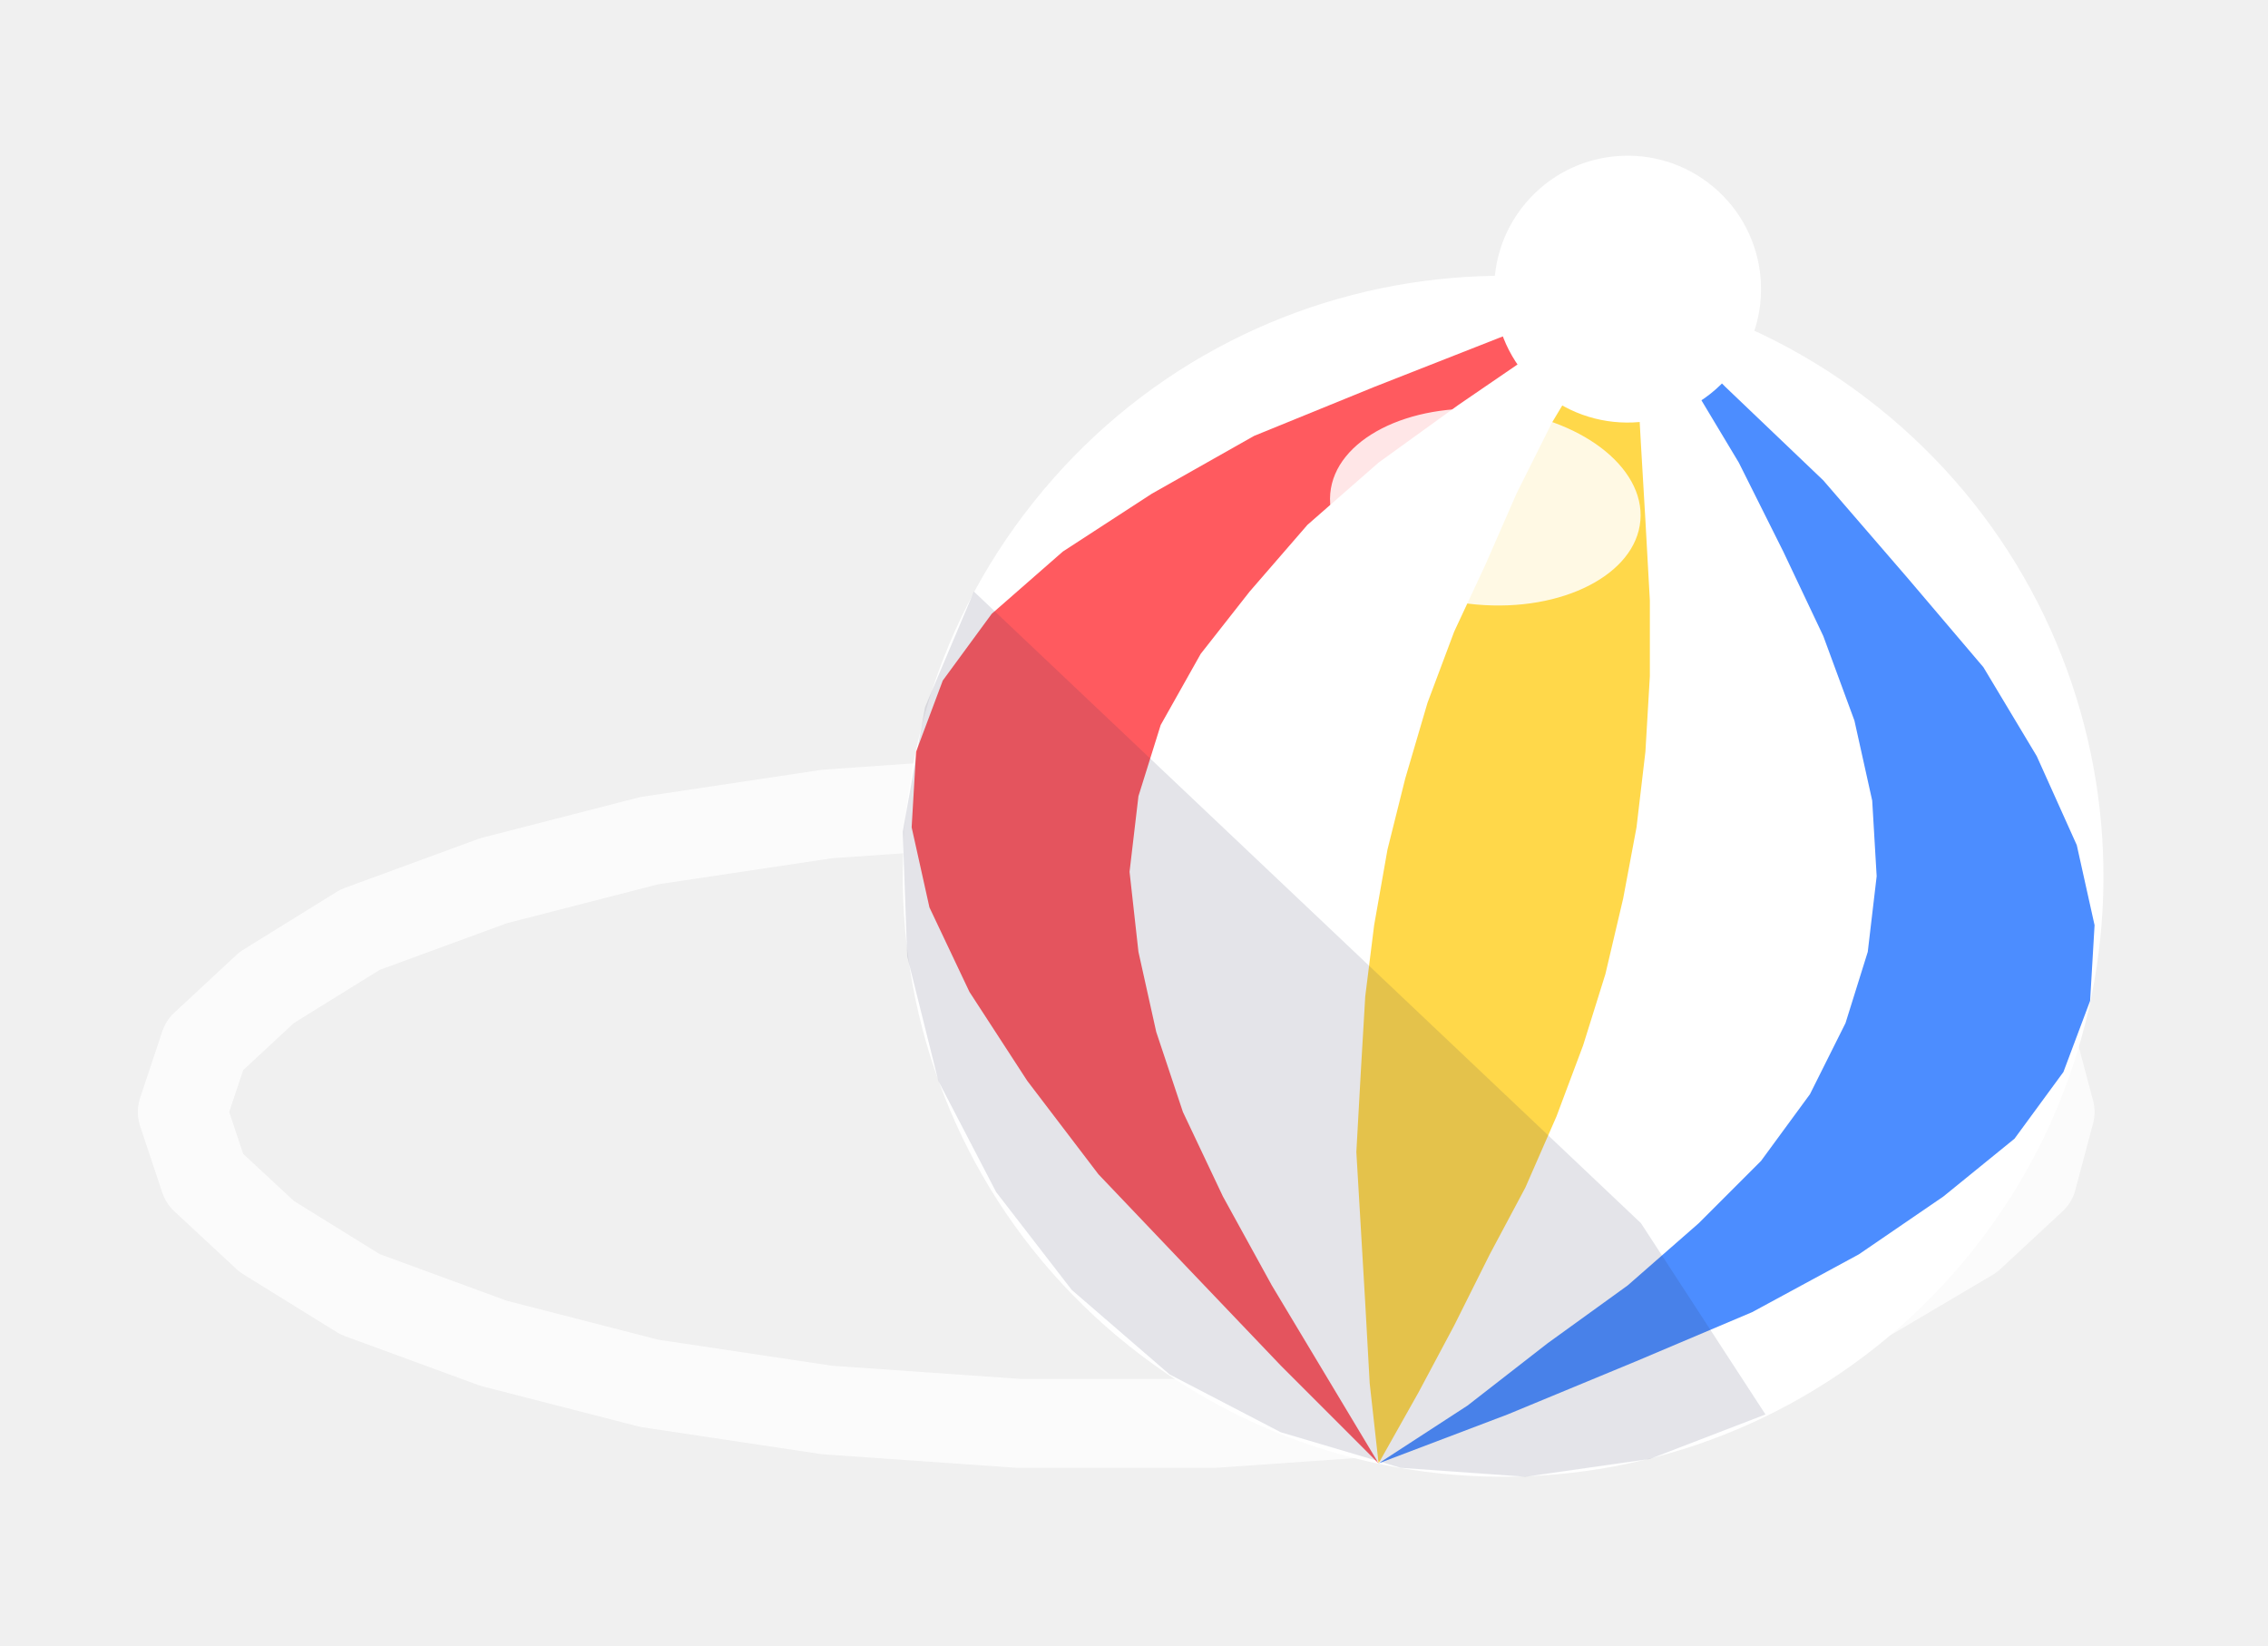
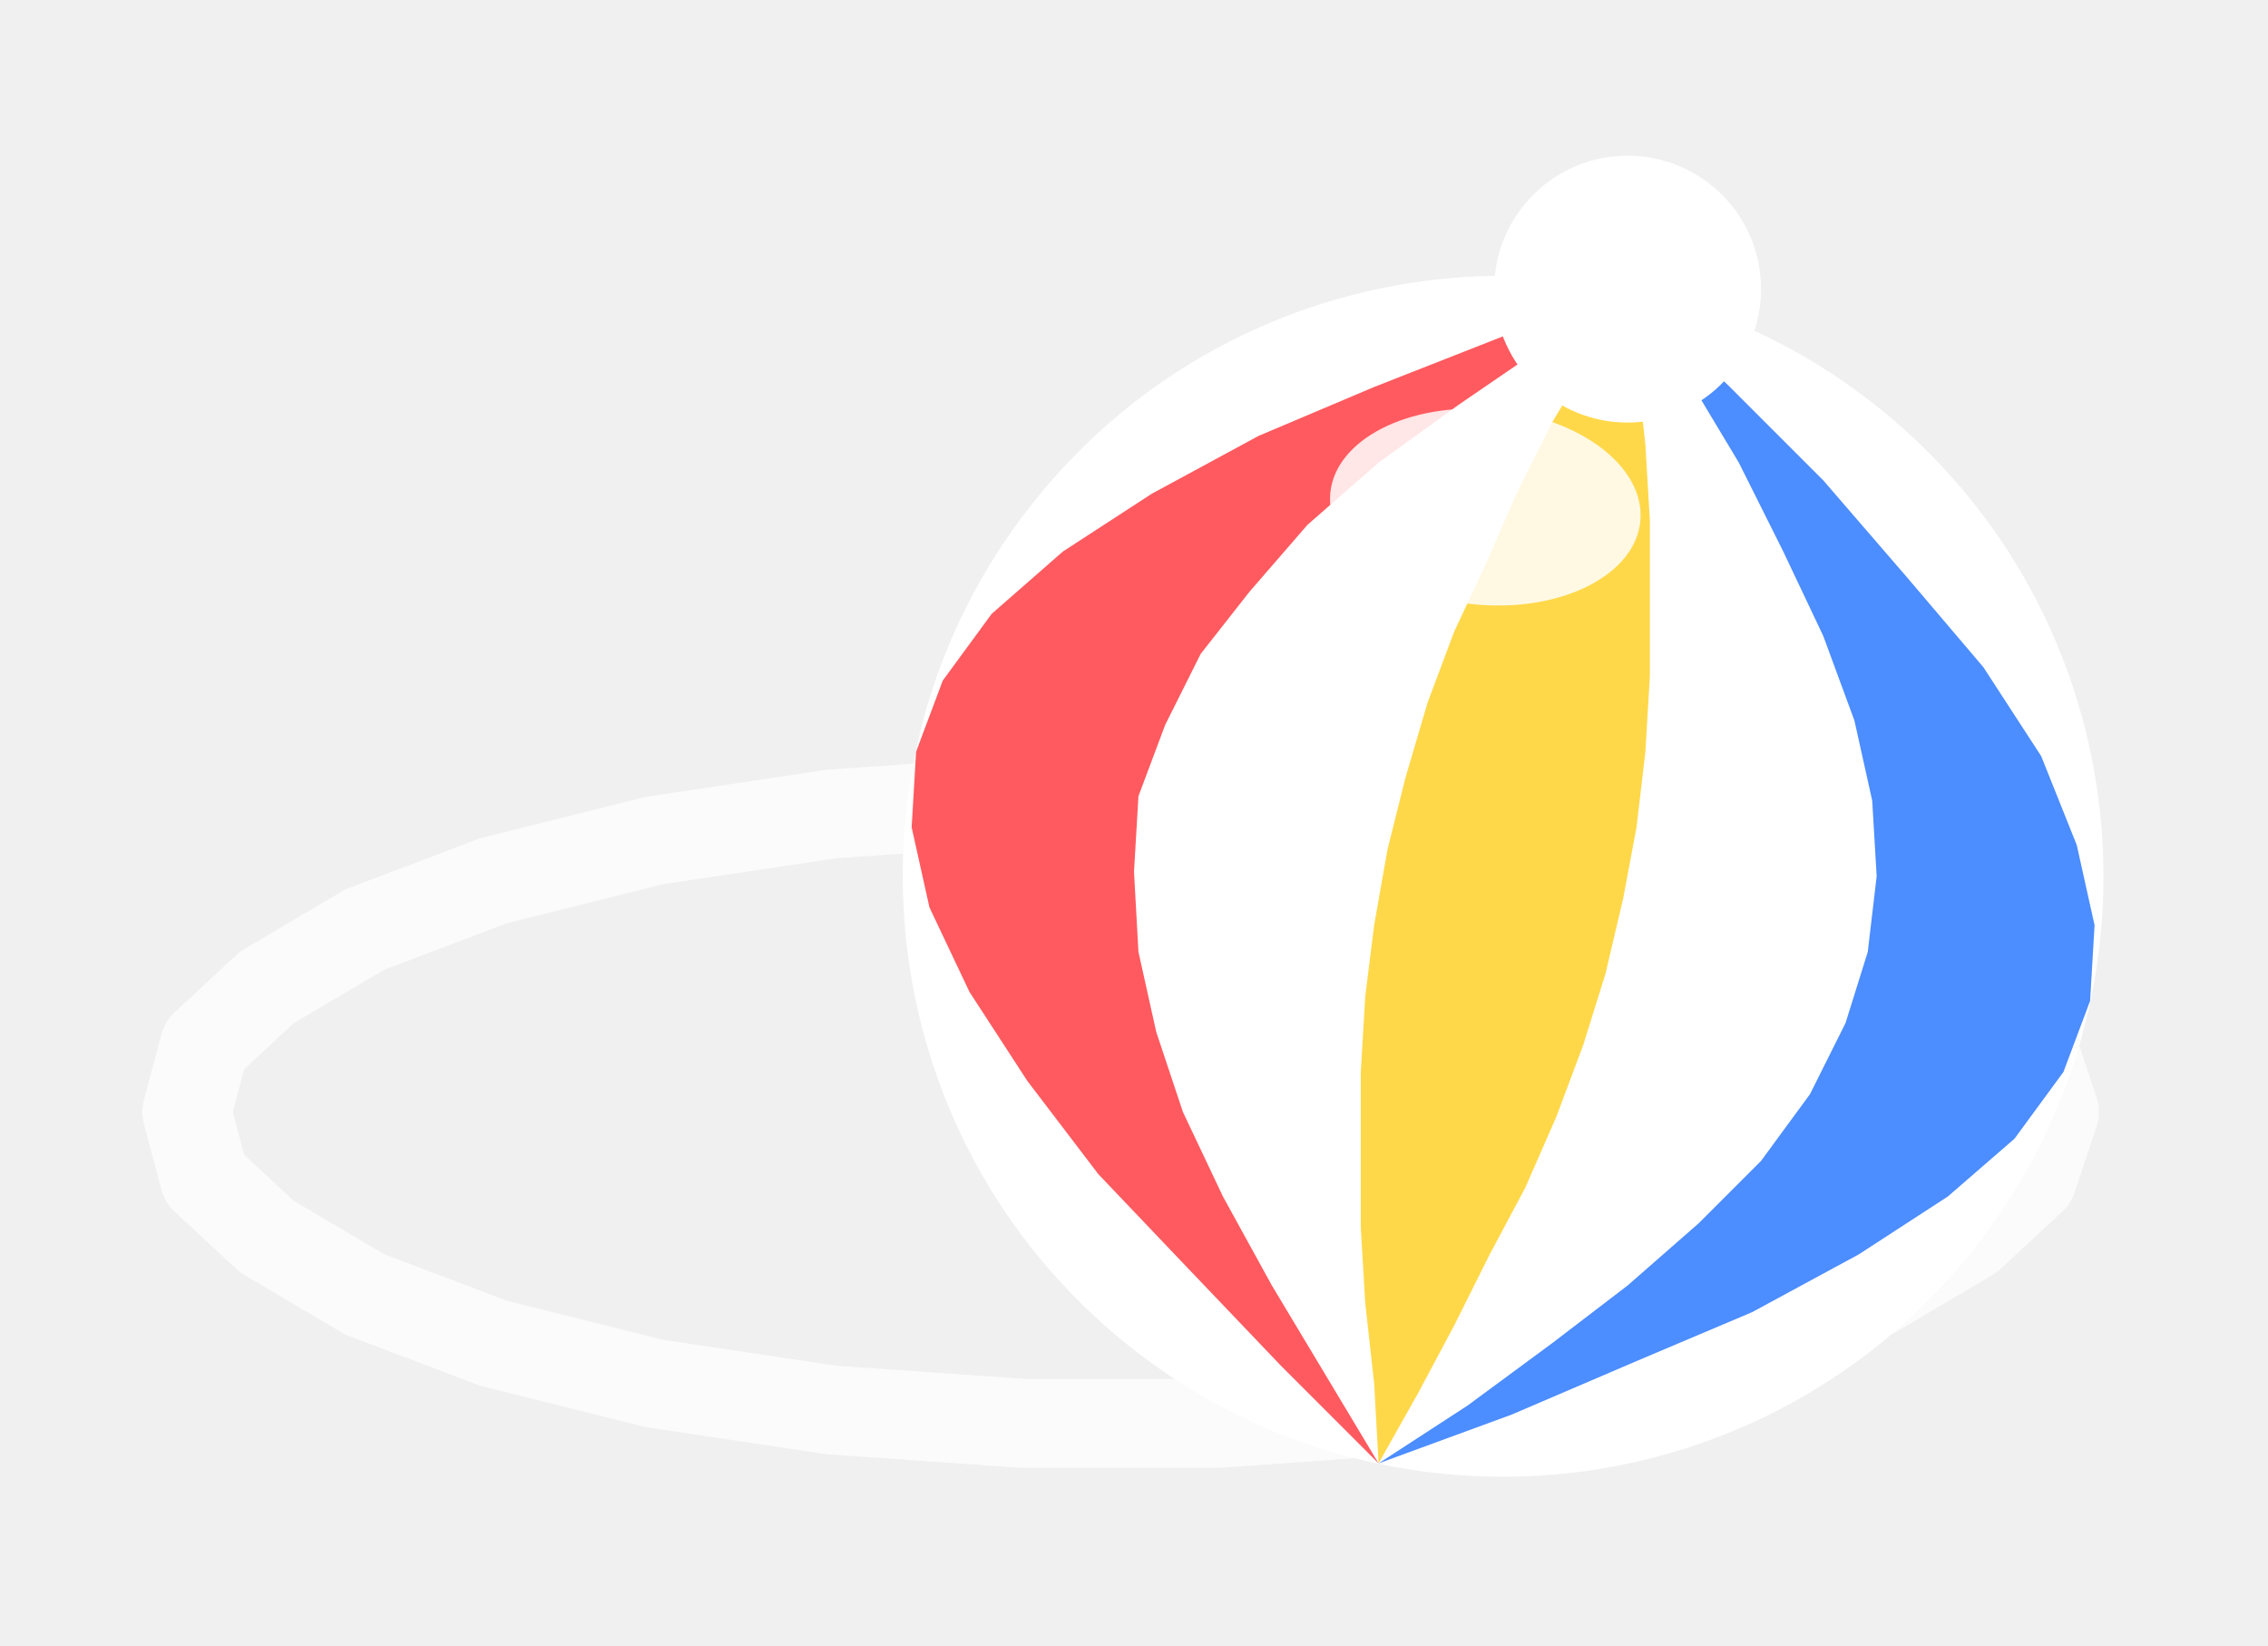
<svg xmlns="http://www.w3.org/2000/svg" viewBox="0 0 51 37" width="51" height="37">
-   <path d="M46.1,25L45.7,26.5 44.3,27.8 42.1,29.1 39.2,30.2 35.6,31.1 31.6,31.7 27.3,32 22.9,32 18.6,31.7 14.6,31.1 11.1,30.2 8.1,29.1 6,27.8 4.6,26.5 4.1,25 4.6,23.5 6,22.2 8.1,20.9 11.1,19.8 14.6,18.9 18.6,18.3 22.9,18 27.3,18 31.6,18.3 35.6,18.9 39.2,19.8 42.1,20.9 44.3,22.2 45.7,23.5 46.1,25" fill="none" stroke="#FFFFFF" stroke-width="2" stroke-linecap="round" stroke-linejoin="round" opacity=".75" />
+   <path d="M46.2,25L45.7,26.5 44.3,27.8 42.1,29.1 39.2,30.2 35.7,31.1 31.6,31.7 27.4,32 23,32 18.7,31.7 14.7,31.1 11.1,30.2 8.2,29.1 6,27.8 4.6,26.5 4.2,25 4.6,23.5 6,22.2 8.2,20.9 11.1,19.8 14.7,18.9 18.7,18.3 23,18 27.4,18 31.6,18.3 35.7,18.9 39.2,19.8 42.1,20.9 44.3,22.2 45.7,23.5 46.2,25" fill="none" stroke="#FFFFFF" stroke-width="2" stroke-linecap="round" stroke-linejoin="round" opacity=".75" />
  <ellipse cx="33.8" cy="19.7" rx="13.5" ry="13.5" transform="rotate(40 33.8 19.7)" fill="#FFFFFF" />
-   <path d="M36.6,6.5L33.7,7.6 30.9,8.7 28.2,9.8 25.9,11.1 23.9,12.4 22.3,13.8 21.2,15.3 20.6,16.9 20.5,18.6 20.9,20.4 21.8,22.3 23.1,24.3 24.7,26.4 26.7,28.5 28.8,30.7 31,32.9 31,32.9 29.8,30.9 28.6,28.9 27.5,26.9 26.6,25 26,23.2 25.6,21.4 25.4,19.6 25.6,17.9 26.1,16.3 27,14.7 28.1,13.3 29.4,11.8 31,10.4 32.8,9.1 34.7,7.8 36.6,6.5Z" fill="#FF5A5F" />
-   <path d="M36.6,6.5L35.8,8 34.9,9.5 34.1,11.1 33.4,12.7 32.7,14.2 32.1,15.8 31.6,17.5 31.2,19.1 30.9,20.8 30.7,22.4 30.6,24.1 30.5,25.9 30.6,27.6 30.7,29.3 30.8,31.1 31,32.9 31,32.9 31.9,31.3 32.7,29.8 33.5,28.2 34.3,26.7 35,25.1 35.6,23.5 36.1,21.9 36.5,20.2 36.8,18.6 37,16.9 37.1,15.2 37.1,13.5 37,11.7 36.9,10 36.8,8.2 36.6,6.5Z" fill="#FFD84A" />
-   <path d="M36.6,6.5L37.9,8.4 39.1,10.4 40.1,12.4 41,14.3 41.7,16.2 42.1,18 42.2,19.7 42,21.4 41.5,23 40.7,24.6 39.6,26.1 38.2,27.5 36.6,28.9 34.8,30.2 33,31.6 31,32.9 31,32.9 33.9,31.8 36.8,30.6 39.4,29.5 41.8,28.2 43.7,26.9 45.3,25.6 46.4,24.1 47,22.5 47.1,20.8 46.7,19 45.8,17 44.6,15 42.9,13 41,10.8 38.8,8.7 36.6,6.5Z" fill="#4C8DFF" />
+   <path d="M36.6,6.5L33.7,7.6 30.9,8.7 28.3,9.8 25.9,11.1 23.9,12.4 22.3,13.8 21.2,15.3 20.6,16.9 20.5,18.6 20.9,20.4 21.8,22.3 23.1,24.3 24.7,26.4 26.7,28.5 28.8,30.7 31,32.9 31,32.9 29.8,30.9 28.6,28.9 27.5,26.9 26.6,25 26,23.2 25.6,21.4 25.5,19.6 25.6,17.9 26.2,16.3 27,14.7 28.1,13.3 29.4,11.8 31,10.4 32.8,9.1 34.7,7.8 36.6,6.5Z" fill="#FF5A5F" />
+   <path d="M36.6,6.5L35.8,8 34.9,9.5 34.1,11.1 33.4,12.7 32.7,14.2 32.1,15.8 31.6,17.5 31.2,19.1 30.9,20.8 30.7,22.4 30.6,24.1 30.6,25.9 30.6,27.6 30.7,29.3 30.9,31.1 31,32.9 31,32.9 31.9,31.3 32.7,29.8 33.5,28.2 34.3,26.7 35,25.1 35.6,23.5 36.1,21.9 36.5,20.2 36.8,18.6 37,16.9 37.1,15.2 37.1,13.5 37.1,11.7 37,10 36.8,8.2 36.6,6.5Z" fill="#FFD84A" />
+   <path d="M36.6,6.5L37.9,8.4 39.1,10.4 40.1,12.4 41,14.3 41.7,16.2 42.1,18 42.2,19.7 42,21.4 41.5,23 40.7,24.6 39.6,26.1 38.2,27.5 36.6,28.9 34.9,30.2 33,31.6 31,32.9 31,32.9 34,31.8 36.8,30.6 39.4,29.5 41.8,28.2 43.8,26.9 45.3,25.6 46.4,24.1 47,22.5 47.1,20.8 46.7,19 45.9,17 44.6,15 42.9,13 41,10.8 38.9,8.7 36.6,6.5Z" fill="#4C8DFF" />
  <ellipse cx="36.6" cy="6.5" rx="3" ry="3" transform="rotate(40 36.6 6.5)" fill="#FFFFFF" />
-   <path d="M39.7,31.8L37.1,32.8 34.3,33.2 31.5,33 28.8,32.2 26.3,30.9 24.1,29 22.4,26.8 21.1,24.3 20.4,21.5 20.3,18.7 20.8,15.9 21.9,13.3 36.9,27.5Z" fill="#2B3158" opacity=".13" />
  <ellipse cx="33.4" cy="11.4" rx="3.5" ry="2.2" transform="rotate(5 33.4 11.4)" fill="#FFFFFF" opacity=".85" />
</svg>
